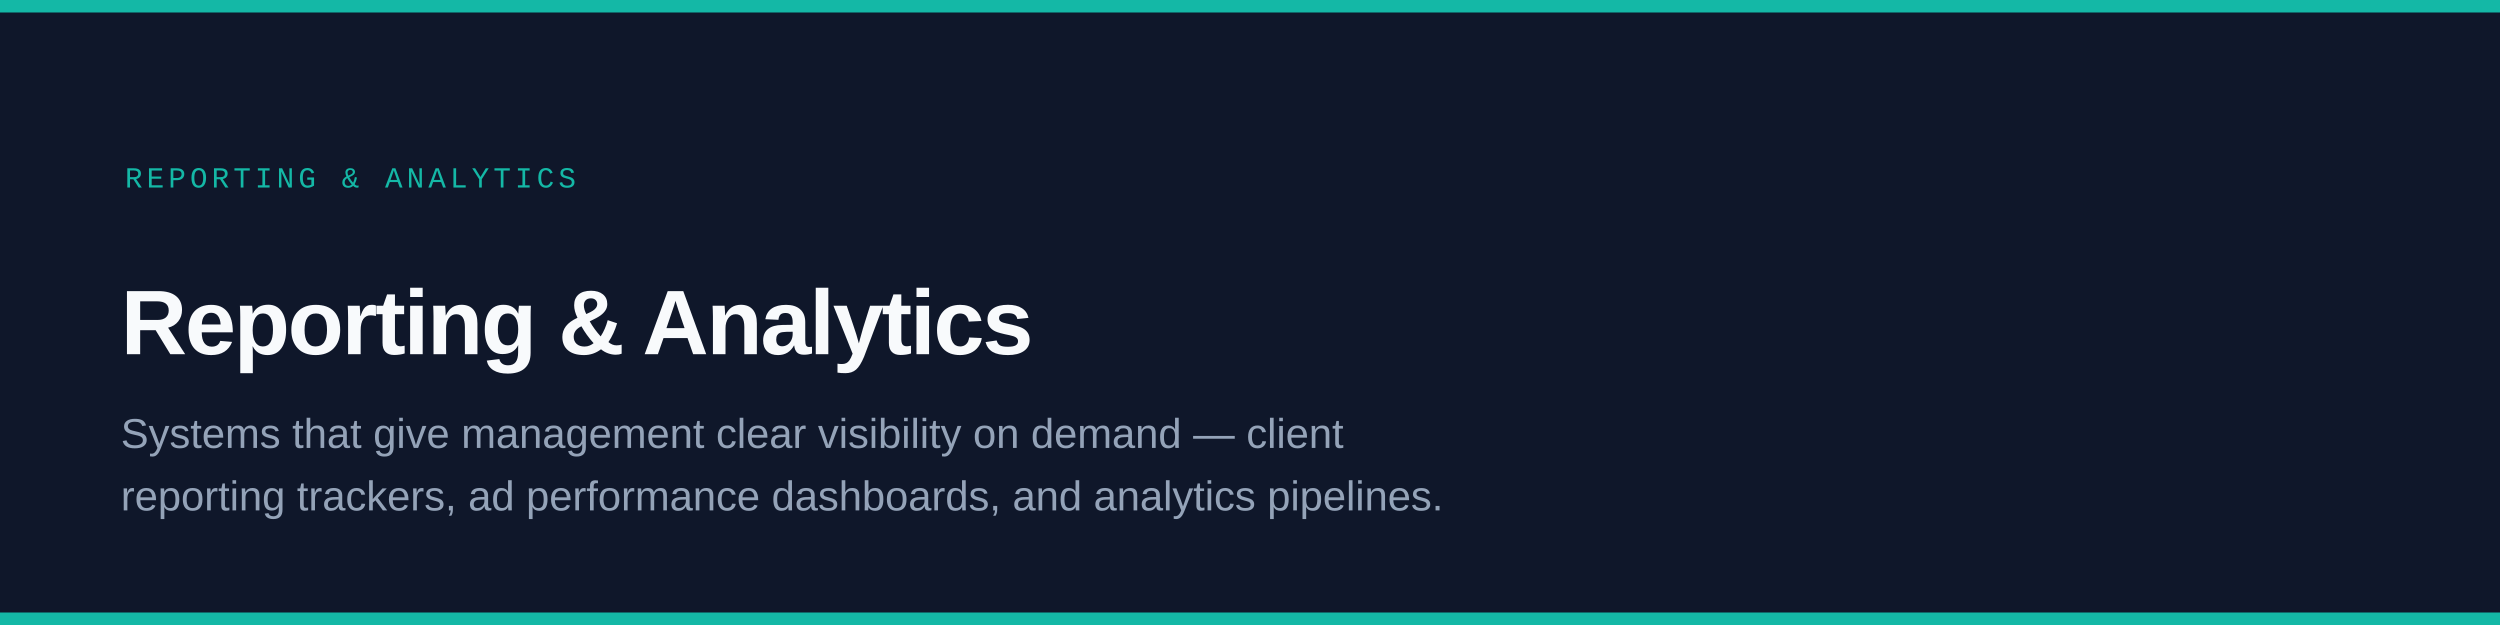
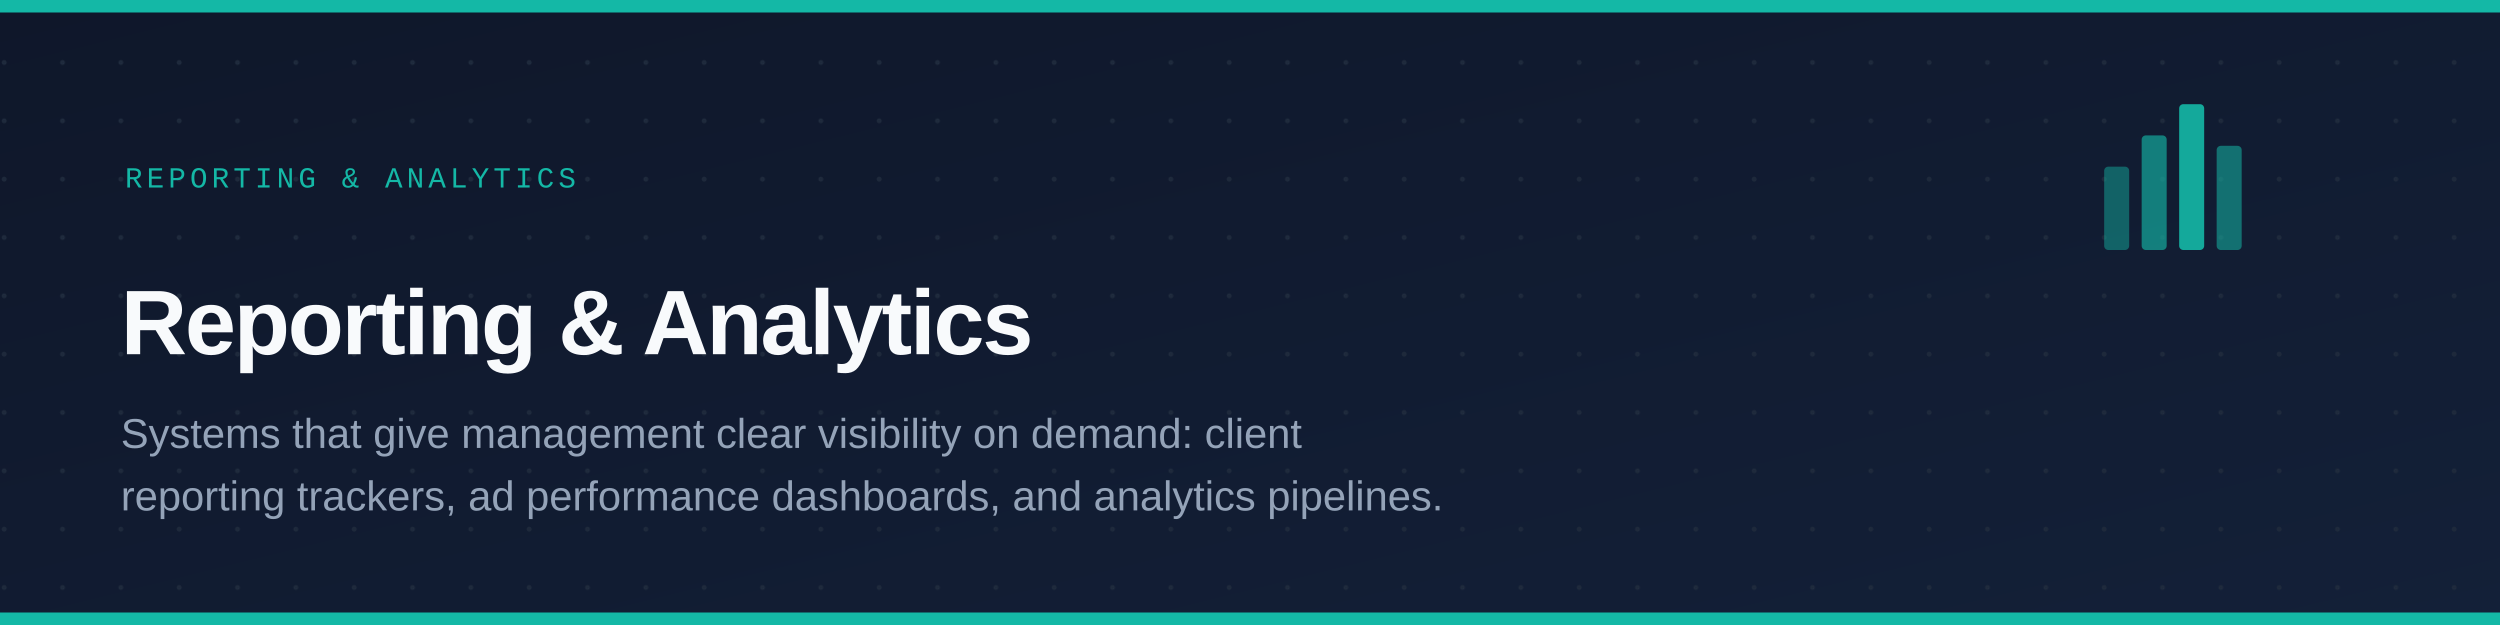
<svg xmlns="http://www.w3.org/2000/svg" width="1200" height="300" viewBox="0 0 1200 300">
-   <rect width="1200" height="300" fill="#0f172a" />
+   <defs>
+     <linearGradient id="bg2" x1="0%" y1="0%" x2="100%" y2="100%">
+       <stop offset="0%" stop-color="#0f172a" />
+       <stop offset="100%" stop-color="#132038" />
+     </linearGradient>
+     <pattern id="dots2" width="28" height="28" patternUnits="userSpaceOnUse">
+       <circle cx="2" cy="2" r="1.2" fill="#1e293b" />
+     </pattern>
+   </defs>
+   <rect width="1200" height="300" fill="url(#bg2)" />
+   <rect width="1200" height="300" fill="url(#dots2)" />
  <rect x="0" y="0" width="1200" height="6" fill="#14b8a6" />
  <rect x="0" y="294" width="1200" height="6" fill="#14b8a6" />
+   <g transform="translate(1010,40)" opacity="0.9">
+     <rect x="0" y="40" width="12" height="40" rx="2" fill="#14b8a6" opacity="0.5" />
+     <rect x="18" y="25" width="12" height="55" rx="2" fill="#14b8a6" opacity="0.7" />
+     <rect x="36" y="10" width="12" height="70" rx="2" fill="#14b8a6" />
+     <rect x="54" y="30" width="12" height="50" rx="2" fill="#14b8a6" opacity="0.6" />
+   </g>
  <text x="60" y="90" font-family="Consolas, 'Liberation Mono', monospace" font-size="14" letter-spacing="2" fill="#14b8a6">REPORTING &amp; ANALYTICS</text>
  <text x="58" y="170" font-family="Arial, Helvetica, sans-serif" font-size="44" font-weight="800" fill="#f8fafc" letter-spacing="-1">Reporting &amp; Analytics</text>
-   <text x="58" y="215" font-family="Arial, Helvetica, sans-serif" font-size="20" font-weight="400" fill="#94a3b8" letter-spacing="0">Systems that give management clear visibility on demand — client</text>
+   <text x="58" y="215" font-family="Arial, Helvetica, sans-serif" font-size="20" font-weight="400" fill="#94a3b8" letter-spacing="0">Systems that give management clear visibility on demand: client</text>
  <text x="58" y="245" font-family="Arial, Helvetica, sans-serif" font-size="20" font-weight="400" fill="#94a3b8" letter-spacing="0">reporting trackers, ad performance dashboards, and analytics pipelines.</text>
</svg>
